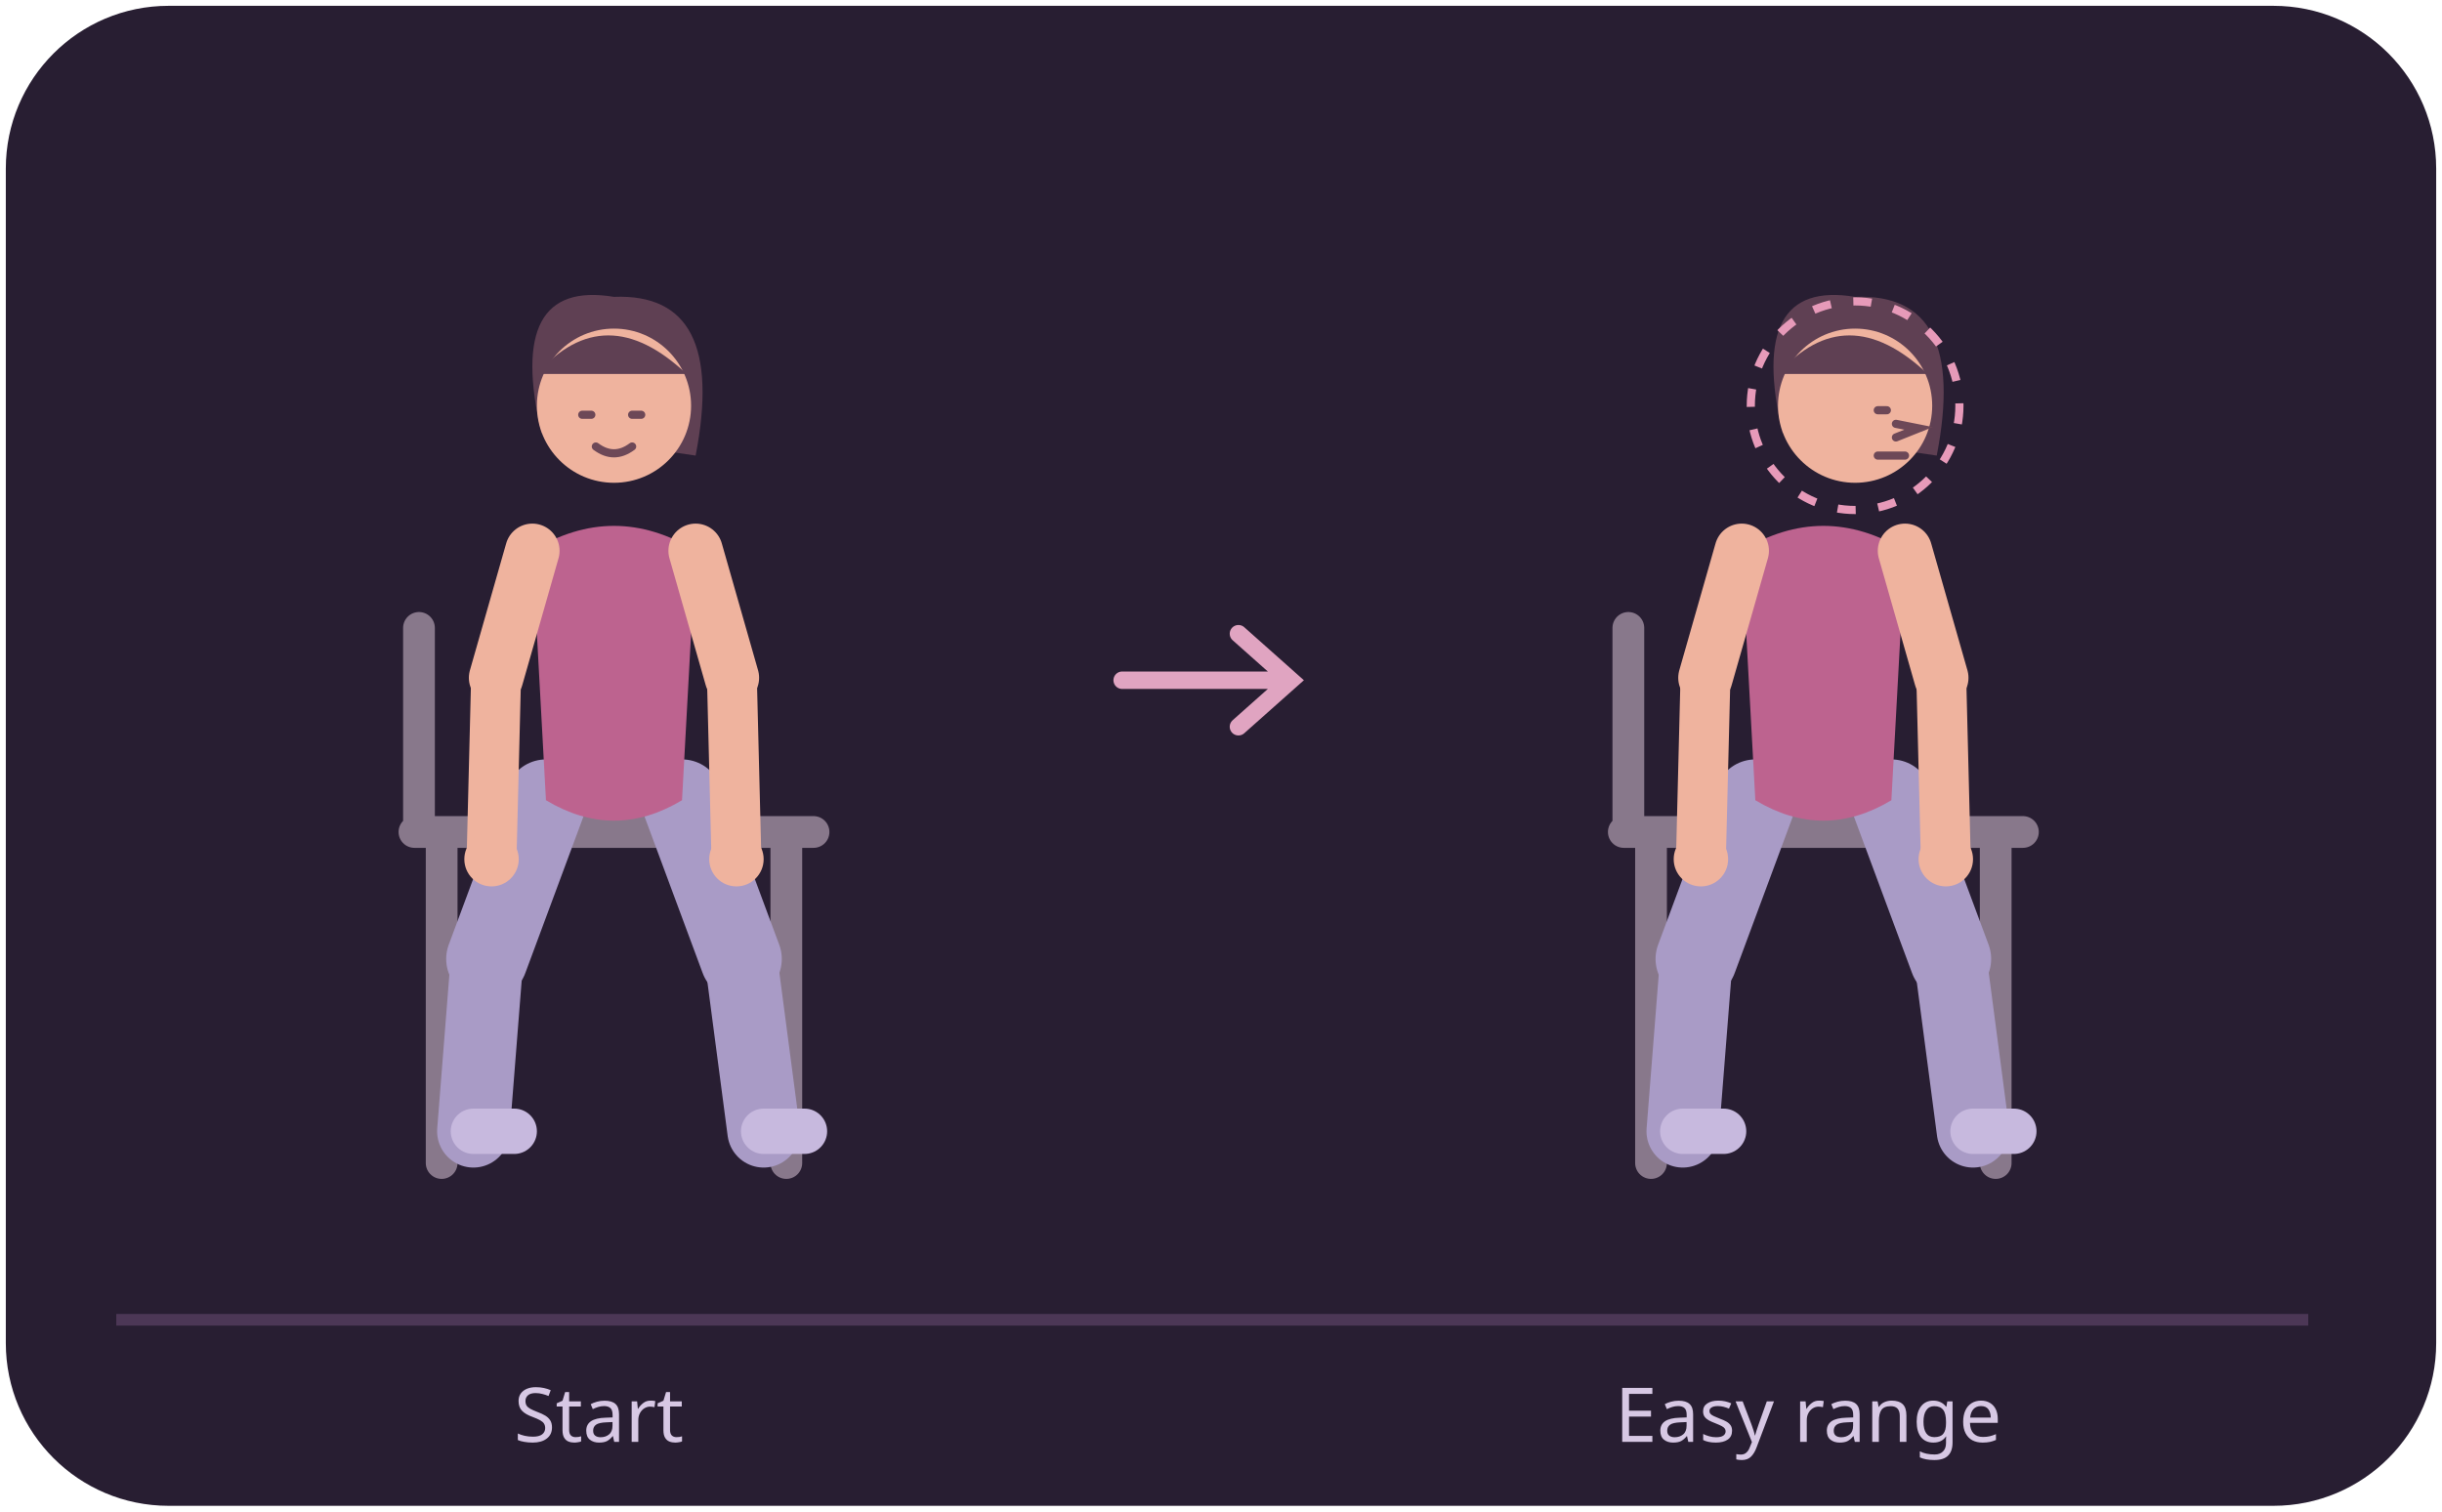
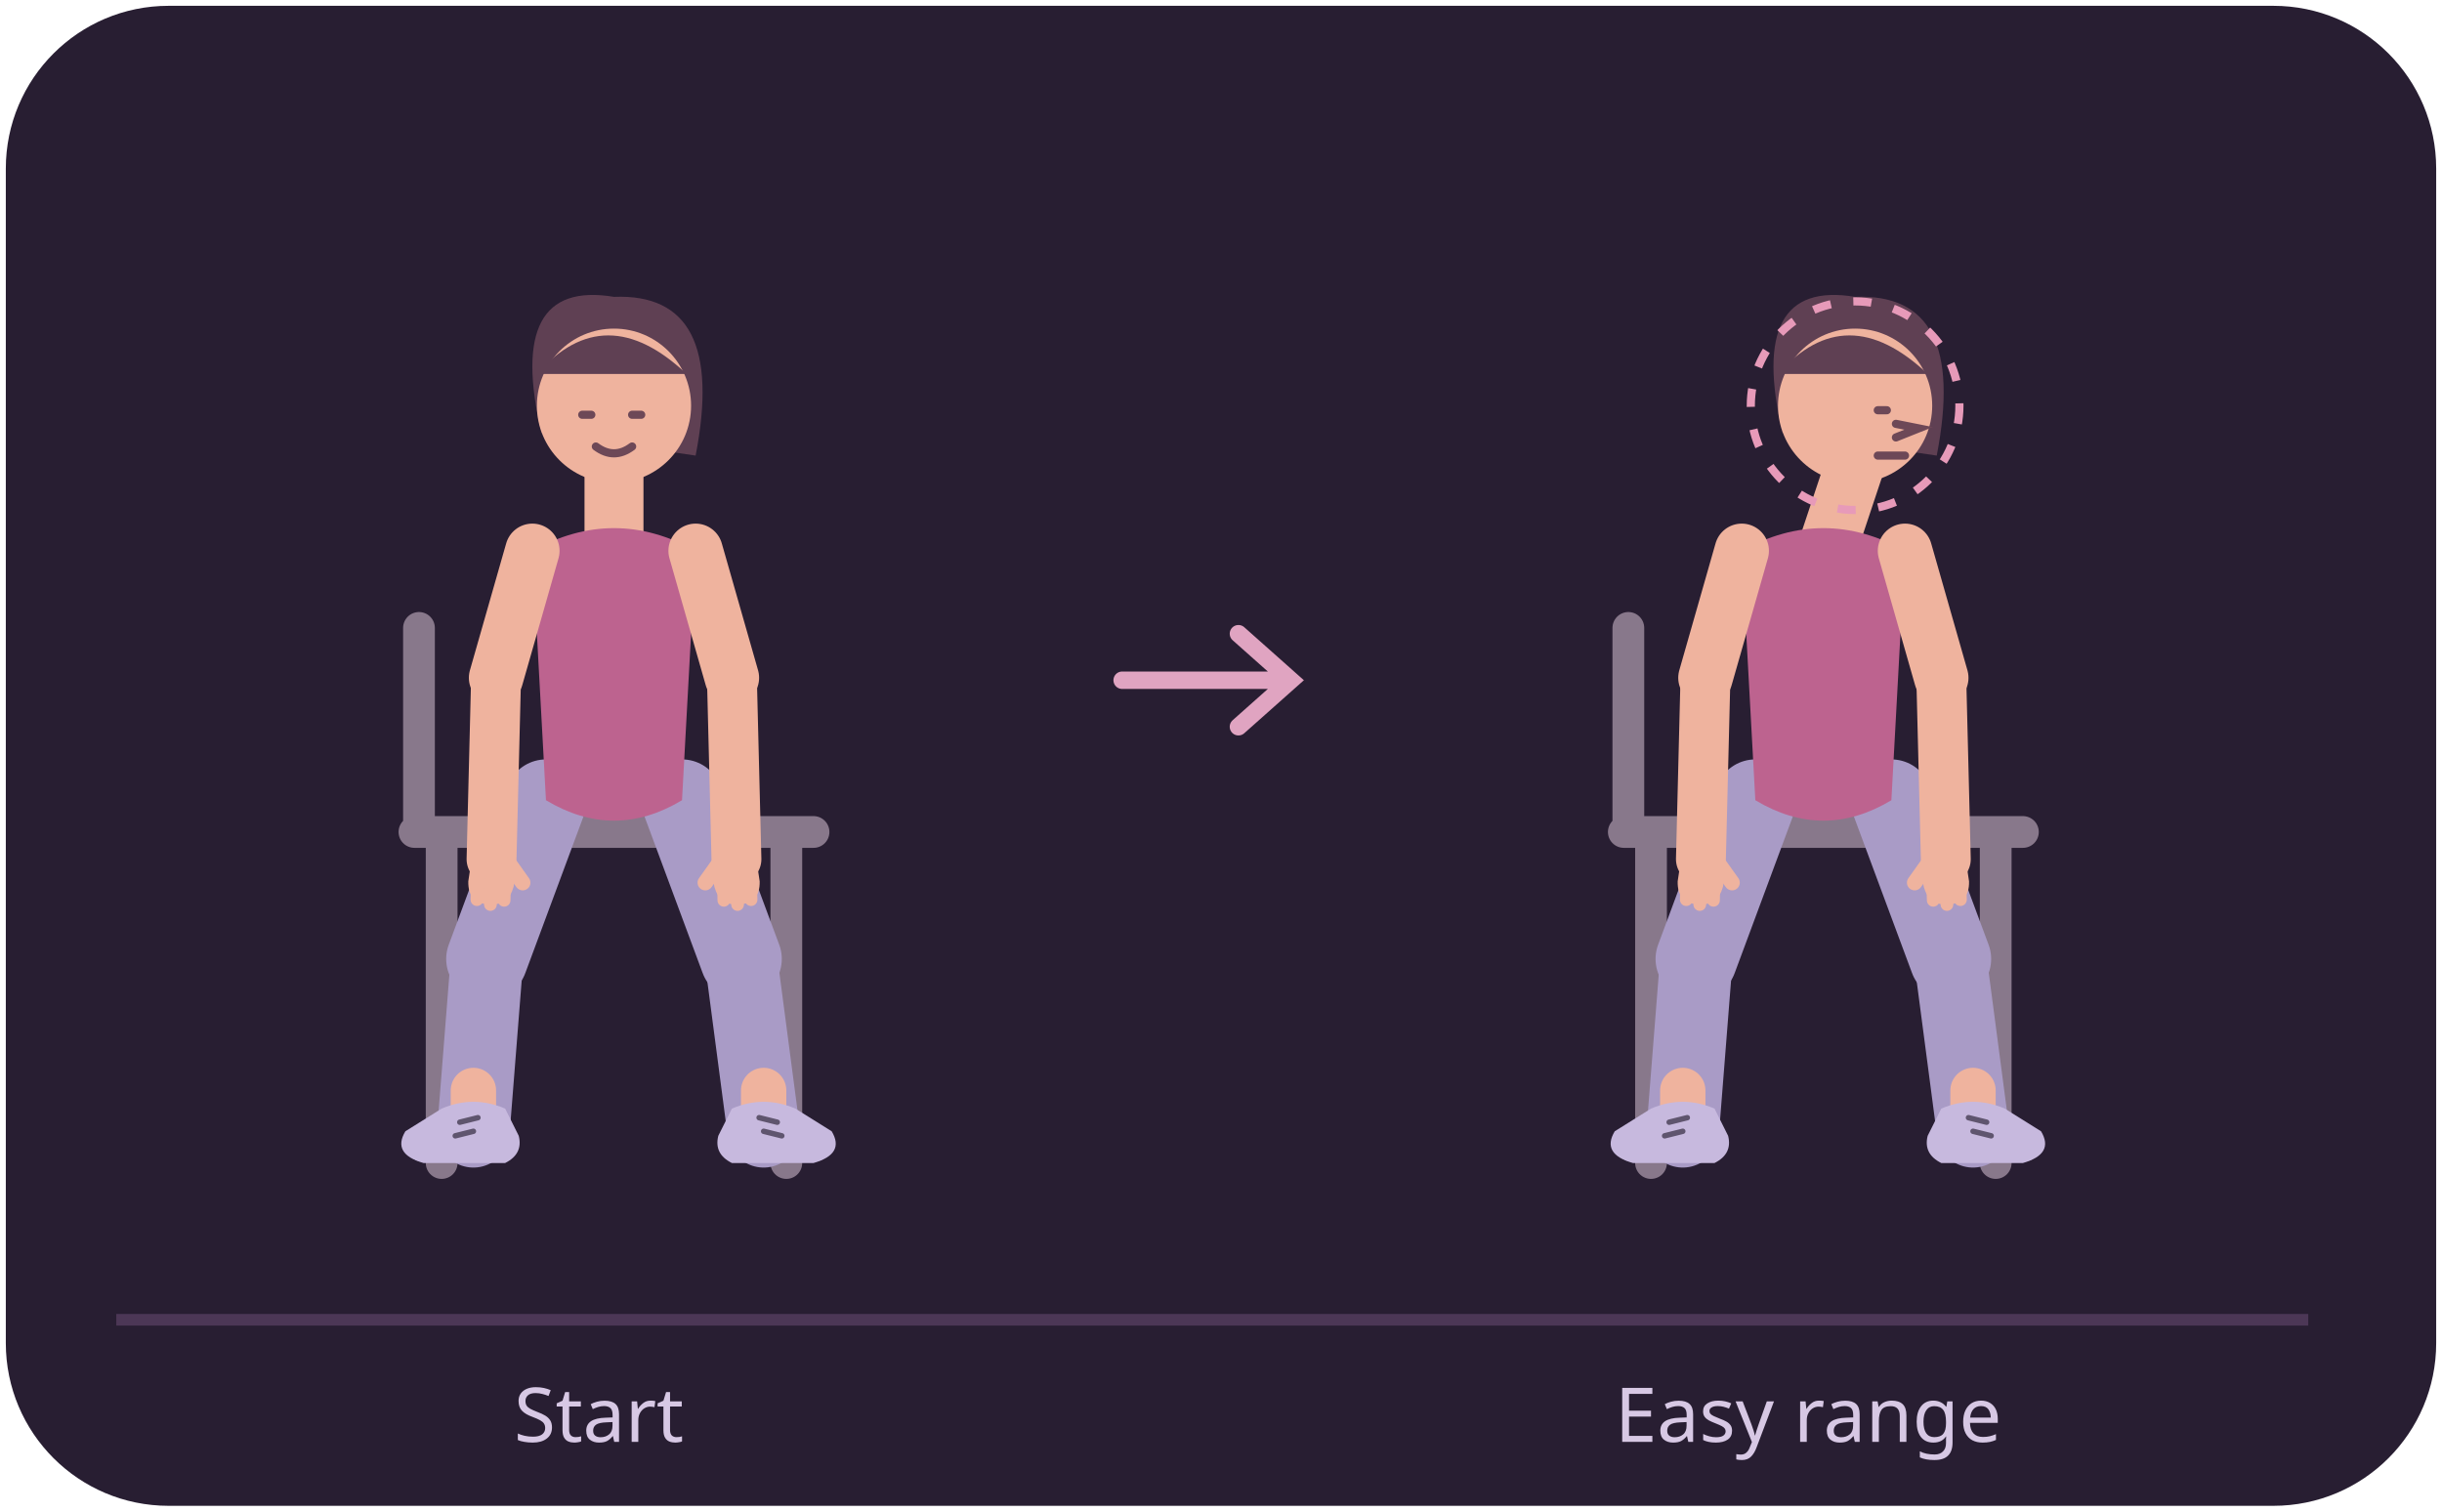
<svg xmlns="http://www.w3.org/2000/svg" viewBox="0 0 420 260">
  <rect x="1" y="1" width="418" height="258" rx="28" fill="#281e32" />
  <path d="M20 227H397" stroke="#4c3756" stroke-width="2" />
  <g transform="translate(12 30) scale(.78)">
    <path d="M76 145H164M82 145V218M158 145V218M77 145V100" fill="none" stroke="#88788b" stroke-width="7" stroke-linecap="round" />
-     <path d="M105,138L92,173" fill="none" stroke="#a99bc6" stroke-width="18" stroke-linecap="round" />
-     <path d="M92,173L89,211" fill="none" stroke="#a99bc6" stroke-width="16" stroke-linecap="round" />
-     <path d="M89,211L98,211" fill="none" stroke="#c7b9de" stroke-width="10" stroke-linecap="round" />
-     <path d="M135,138L148,173" fill="none" stroke="#a99bc6" stroke-width="18" stroke-linecap="round" />
-     <path d="M148,173L153,211" fill="none" stroke="#a99bc6" stroke-width="16" stroke-linecap="round" />
-     <path d="M153,211L162,211" fill="none" stroke="#c7b9de" stroke-width="10" stroke-linecap="round" />
-     <path d="M102,83Q120 72 138,83L135,138Q120 147 105,138Z" fill="#bd638f" />
-     <path d="M102,83L94,111" fill="none" stroke="#efb39e" stroke-width="12" stroke-linecap="round" />
-     <path d="M94,111L93,151" fill="none" stroke="#efb39e" stroke-width="11" stroke-linecap="round" />
-     <circle cx="93" cy="151" r="6" fill="#efb39e" />
-     <path d="M138,83L146,111" fill="none" stroke="#efb39e" stroke-width="12" stroke-linecap="round" />
-     <path d="M146,111L147,151" fill="none" stroke="#efb39e" stroke-width="11" stroke-linecap="round" />
-     <circle cx="147" cy="151" r="6" fill="#efb39e" />
-     <path d="M104 57Q96 23 120 27Q145 26 138 62" fill="#5f4053" />
-     <circle cx="120" cy="51" r="17" fill="#efb39e" />
-     <path d="M103 44Q118 27 136 44" fill="#5f4053" />
-     <path d="M113 53h2m9 0h2m-10 7q4 3 8 0" fill="none" stroke="#6d4857" stroke-width="1.8" stroke-linecap="round" />
+     <g data-part="leg-L">
+       <path d="M105,138L92,173" fill="none" stroke="#a99bc6" stroke-width="18" stroke-linecap="round" />
+       <path d="M92,173L89,211" fill="none" stroke="#a99bc6" stroke-width="16" stroke-linecap="round" />
+     </g>
+     <g data-part="leg-R">
+       <path d="M135,138L148,173" fill="none" stroke="#a99bc6" stroke-width="18" stroke-linecap="round" />
+       <path d="M148,173L153,211" fill="none" stroke="#a99bc6" stroke-width="16" stroke-linecap="round" />
+     </g>
+     <g data-part="shoe-L" transform="translate(89 211) rotate(0) scale(-1 1)">
+       <path d="M0,-9L0,0" fill="none" stroke="#efb39e" stroke-width="10" stroke-linecap="round" />
+       <path d="M-7-5Q0-8 7-5L15 0Q18 5 11 7H-7Q-11 5-10 1Z" fill="#c7b9de" />
+       <path d="M-7 5H12" stroke="#c7b9de" stroke-width="3" stroke-linecap="round" />
+       <path d="m-1-3 4 1m-3 2 4 1" stroke="#281e32" stroke-width="1.2" stroke-linecap="round" opacity=".65" />
+     </g>
+     <g data-part="shoe-R" transform="translate(153 211) rotate(0) scale(1 1)">
+       <path d="M0,-9L0,0" fill="none" stroke="#efb39e" stroke-width="10" stroke-linecap="round" />
+       <path d="M-7-5Q0-8 7-5L15 0Q18 5 11 7H-7Q-11 5-10 1Z" fill="#c7b9de" />
+       <path d="M-7 5H12" stroke="#c7b9de" stroke-width="3" stroke-linecap="round" />
+       <path d="m-1-3 4 1m-3 2 4 1" stroke="#281e32" stroke-width="1.2" stroke-linecap="round" opacity=".65" />
+     </g>
+     <path data-part="neck" d="M120,85L120,64" stroke="#efb39e" stroke-width="13" stroke-linecap="round" />
+     <path data-part="shirt" d="M102,83Q120 73 138,83L135,138Q120 147 105,138Z" fill="#bd638f" />
+     <g data-part="arm-L">
+       <path d="M102,83L94,111" fill="none" stroke="#efb39e" stroke-width="12" stroke-linecap="round" />
+       <path d="M94,111L93,151" fill="none" stroke="#efb39e" stroke-width="11" stroke-linecap="round" />
+     </g>
+     <g data-part="arm-R">
+       <path d="M138,83L146,111" fill="none" stroke="#efb39e" stroke-width="12" stroke-linecap="round" />
+       <path d="M146,111L147,151" fill="none" stroke="#efb39e" stroke-width="11" stroke-linecap="round" />
+     </g>
+     <g data-part="hand-L" transform="translate(93,151) rotate(1.432096) scale(-1 1)">
+       <path d="M-4-3Q-6 1-5 6Q-4 10 0 10Q5 10 5 5L4-3Z" fill="#efb39e" />
+       <path d="M-4,1L-7,5" fill="none" stroke="#efb39e" stroke-width="3.4" stroke-linecap="round" />
+       <path d="M-3,5L-3,9" fill="none" stroke="#efb39e" stroke-width="2.8" stroke-linecap="round" />
+       <path d="M0,5L0,10" fill="none" stroke="#efb39e" stroke-width="2.8" stroke-linecap="round" />
+       <path d="M3,5L3,9" fill="none" stroke="#efb39e" stroke-width="2.8" stroke-linecap="round" />
+     </g>
+     <g data-part="hand-R" transform="translate(147,151) rotate(-1.432096) scale(1 1)">
+       <path d="M-4-3Q-6 1-5 6Q-4 10 0 10Q5 10 5 5L4-3Z" fill="#efb39e" />
+       <path d="M-4,1L-7,5" fill="none" stroke="#efb39e" stroke-width="3.4" stroke-linecap="round" />
+       <path d="M-3,5L-3,9" fill="none" stroke="#efb39e" stroke-width="2.8" stroke-linecap="round" />
+       <path d="M0,5L0,10" fill="none" stroke="#efb39e" stroke-width="2.8" stroke-linecap="round" />
+       <path d="M3,5L3,9" fill="none" stroke="#efb39e" stroke-width="2.8" stroke-linecap="round" />
+     </g>
+     <g data-part="head" transform="rotate(0 120,85)">
+       <path d="M104 57Q96 23 120 27Q145 26 138 62" fill="#5f4053" />
+       <circle cx="120" cy="51" r="17" fill="#efb39e" />
+       <path d="M103 44Q118 27 136 44" fill="#5f4053" />
+       <path d="M113 53h2m9 0h2m-10 7q4 3 8 0" fill="none" stroke="#6d4857" stroke-width="1.8" stroke-linecap="round" />
+     </g>
  </g>
  <g transform="translate(220 30) scale(.78)">
    <path d="M76 145H164M82 145V218M158 145V218M77 145V100" fill="none" stroke="#88788b" stroke-width="7" stroke-linecap="round" />
-     <path d="M105,138L92,173" fill="none" stroke="#a99bc6" stroke-width="18" stroke-linecap="round" />
-     <path d="M92,173L89,211" fill="none" stroke="#a99bc6" stroke-width="16" stroke-linecap="round" />
-     <path d="M89,211L98,211" fill="none" stroke="#c7b9de" stroke-width="10" stroke-linecap="round" />
-     <path d="M135,138L148,173" fill="none" stroke="#a99bc6" stroke-width="18" stroke-linecap="round" />
-     <path d="M148,173L153,211" fill="none" stroke="#a99bc6" stroke-width="16" stroke-linecap="round" />
-     <path d="M153,211L162,211" fill="none" stroke="#c7b9de" stroke-width="10" stroke-linecap="round" />
-     <path d="M102,83Q120 72 138,83L135,138Q120 147 105,138Z" fill="#bd638f" />
-     <path d="M102,83L94,111" fill="none" stroke="#efb39e" stroke-width="12" stroke-linecap="round" />
-     <path d="M94,111L93,151" fill="none" stroke="#efb39e" stroke-width="11" stroke-linecap="round" />
-     <circle cx="93" cy="151" r="6" fill="#efb39e" />
-     <path d="M138,83L146,111" fill="none" stroke="#efb39e" stroke-width="12" stroke-linecap="round" />
-     <path d="M146,111L147,151" fill="none" stroke="#efb39e" stroke-width="11" stroke-linecap="round" />
-     <circle cx="147" cy="151" r="6" fill="#efb39e" />
-     <path d="M111 57Q103 23 127 27Q152 26 145 62" fill="#5f4053" />
-     <circle cx="127" cy="51" r="17" fill="#efb39e" />
-     <path d="M110 44Q125 27 143 44" fill="#5f4053" />
-     <path d="M132 52h2m2 3 5 1-5 2m-4 4h6" fill="none" stroke="#6d4857" stroke-width="1.8" stroke-linecap="round" />
+     <g data-part="leg-L">
+       <path d="M105,138L92,173" fill="none" stroke="#a99bc6" stroke-width="18" stroke-linecap="round" />
+       <path d="M92,173L89,211" fill="none" stroke="#a99bc6" stroke-width="16" stroke-linecap="round" />
+     </g>
+     <g data-part="leg-R">
+       <path d="M135,138L148,173" fill="none" stroke="#a99bc6" stroke-width="18" stroke-linecap="round" />
+       <path d="M148,173L153,211" fill="none" stroke="#a99bc6" stroke-width="16" stroke-linecap="round" />
+     </g>
+     <g data-part="shoe-L" transform="translate(89 211) rotate(0) scale(-1 1)">
+       <path d="M0,-9L0,0" fill="none" stroke="#efb39e" stroke-width="10" stroke-linecap="round" />
+       <path d="M-7-5Q0-8 7-5L15 0Q18 5 11 7H-7Q-11 5-10 1Z" fill="#c7b9de" />
+       <path d="M-7 5H12" stroke="#c7b9de" stroke-width="3" stroke-linecap="round" />
+       <path d="m-1-3 4 1m-3 2 4 1" stroke="#281e32" stroke-width="1.2" stroke-linecap="round" opacity=".65" />
+     </g>
+     <g data-part="shoe-R" transform="translate(153 211) rotate(0) scale(1 1)">
+       <path d="M0,-9L0,0" fill="none" stroke="#efb39e" stroke-width="10" stroke-linecap="round" />
+       <path d="M-7-5Q0-8 7-5L15 0Q18 5 11 7H-7Q-11 5-10 1Z" fill="#c7b9de" />
+       <path d="M-7 5H12" stroke="#c7b9de" stroke-width="3" stroke-linecap="round" />
+       <path d="m-1-3 4 1m-3 2 4 1" stroke="#281e32" stroke-width="1.2" stroke-linecap="round" opacity=".65" />
+     </g>
+     <path data-part="neck" d="M120,85L127,64" stroke="#efb39e" stroke-width="13" stroke-linecap="round" />
+     <path data-part="shirt" d="M102,83Q120 73 138,83L135,138Q120 147 105,138Z" fill="#bd638f" />
+     <g data-part="arm-L">
+       <path d="M102,83L94,111" fill="none" stroke="#efb39e" stroke-width="12" stroke-linecap="round" />
+       <path d="M94,111L93,151" fill="none" stroke="#efb39e" stroke-width="11" stroke-linecap="round" />
+     </g>
+     <g data-part="arm-R">
+       <path d="M138,83L146,111" fill="none" stroke="#efb39e" stroke-width="12" stroke-linecap="round" />
+       <path d="M146,111L147,151" fill="none" stroke="#efb39e" stroke-width="11" stroke-linecap="round" />
+     </g>
+     <g data-part="hand-L" transform="translate(93,151) rotate(1.432096) scale(-1 1)">
+       <path d="M-4-3Q-6 1-5 6Q-4 10 0 10Q5 10 5 5L4-3Z" fill="#efb39e" />
+       <path d="M-4,1L-7,5" fill="none" stroke="#efb39e" stroke-width="3.4" stroke-linecap="round" />
+       <path d="M-3,5L-3,9" fill="none" stroke="#efb39e" stroke-width="2.8" stroke-linecap="round" />
+       <path d="M0,5L0,10" fill="none" stroke="#efb39e" stroke-width="2.8" stroke-linecap="round" />
+       <path d="M3,5L3,9" fill="none" stroke="#efb39e" stroke-width="2.8" stroke-linecap="round" />
+     </g>
+     <g data-part="hand-R" transform="translate(147,151) rotate(-1.432096) scale(1 1)">
+       <path d="M-4-3Q-6 1-5 6Q-4 10 0 10Q5 10 5 5L4-3Z" fill="#efb39e" />
+       <path d="M-4,1L-7,5" fill="none" stroke="#efb39e" stroke-width="3.4" stroke-linecap="round" />
+       <path d="M-3,5L-3,9" fill="none" stroke="#efb39e" stroke-width="2.8" stroke-linecap="round" />
+       <path d="M0,5L0,10" fill="none" stroke="#efb39e" stroke-width="2.8" stroke-linecap="round" />
+       <path d="M3,5L3,9" fill="none" stroke="#efb39e" stroke-width="2.8" stroke-linecap="round" />
+     </g>
+     <g data-part="head" transform="rotate(0 120,85)">
+       <path d="M111 57Q103 23 127 27Q152 26 145 62" fill="#5f4053" />
+       <circle cx="127" cy="51" r="17" fill="#efb39e" />
+       <path d="M110 44Q125 27 143 44" fill="#5f4053" />
+       <path d="M132 52h2m2 3 5 1-5 2m-4 4h6" fill="none" stroke="#6d4857" stroke-width="1.8" stroke-linecap="round" />
+     </g>
    <circle cx="127" cy="51" r="23" fill="none" stroke="#e79ab9" stroke-width="1.8" stroke-dasharray="4 5" />
  </g>
  <path d="M193 117h28m-8-8 9 8-9 8" stroke="#e0a4c1" stroke-width="3" fill="none" stroke-linecap="round" />
  <text x="103" y="248" text-anchor="middle" font-family="sans-serif" font-size="13" fill="#d7c8e4">Start</text>
  <text x="311" y="248" text-anchor="middle" font-family="sans-serif" font-size="13" fill="#d7c8e4">Easy range</text>
</svg>
